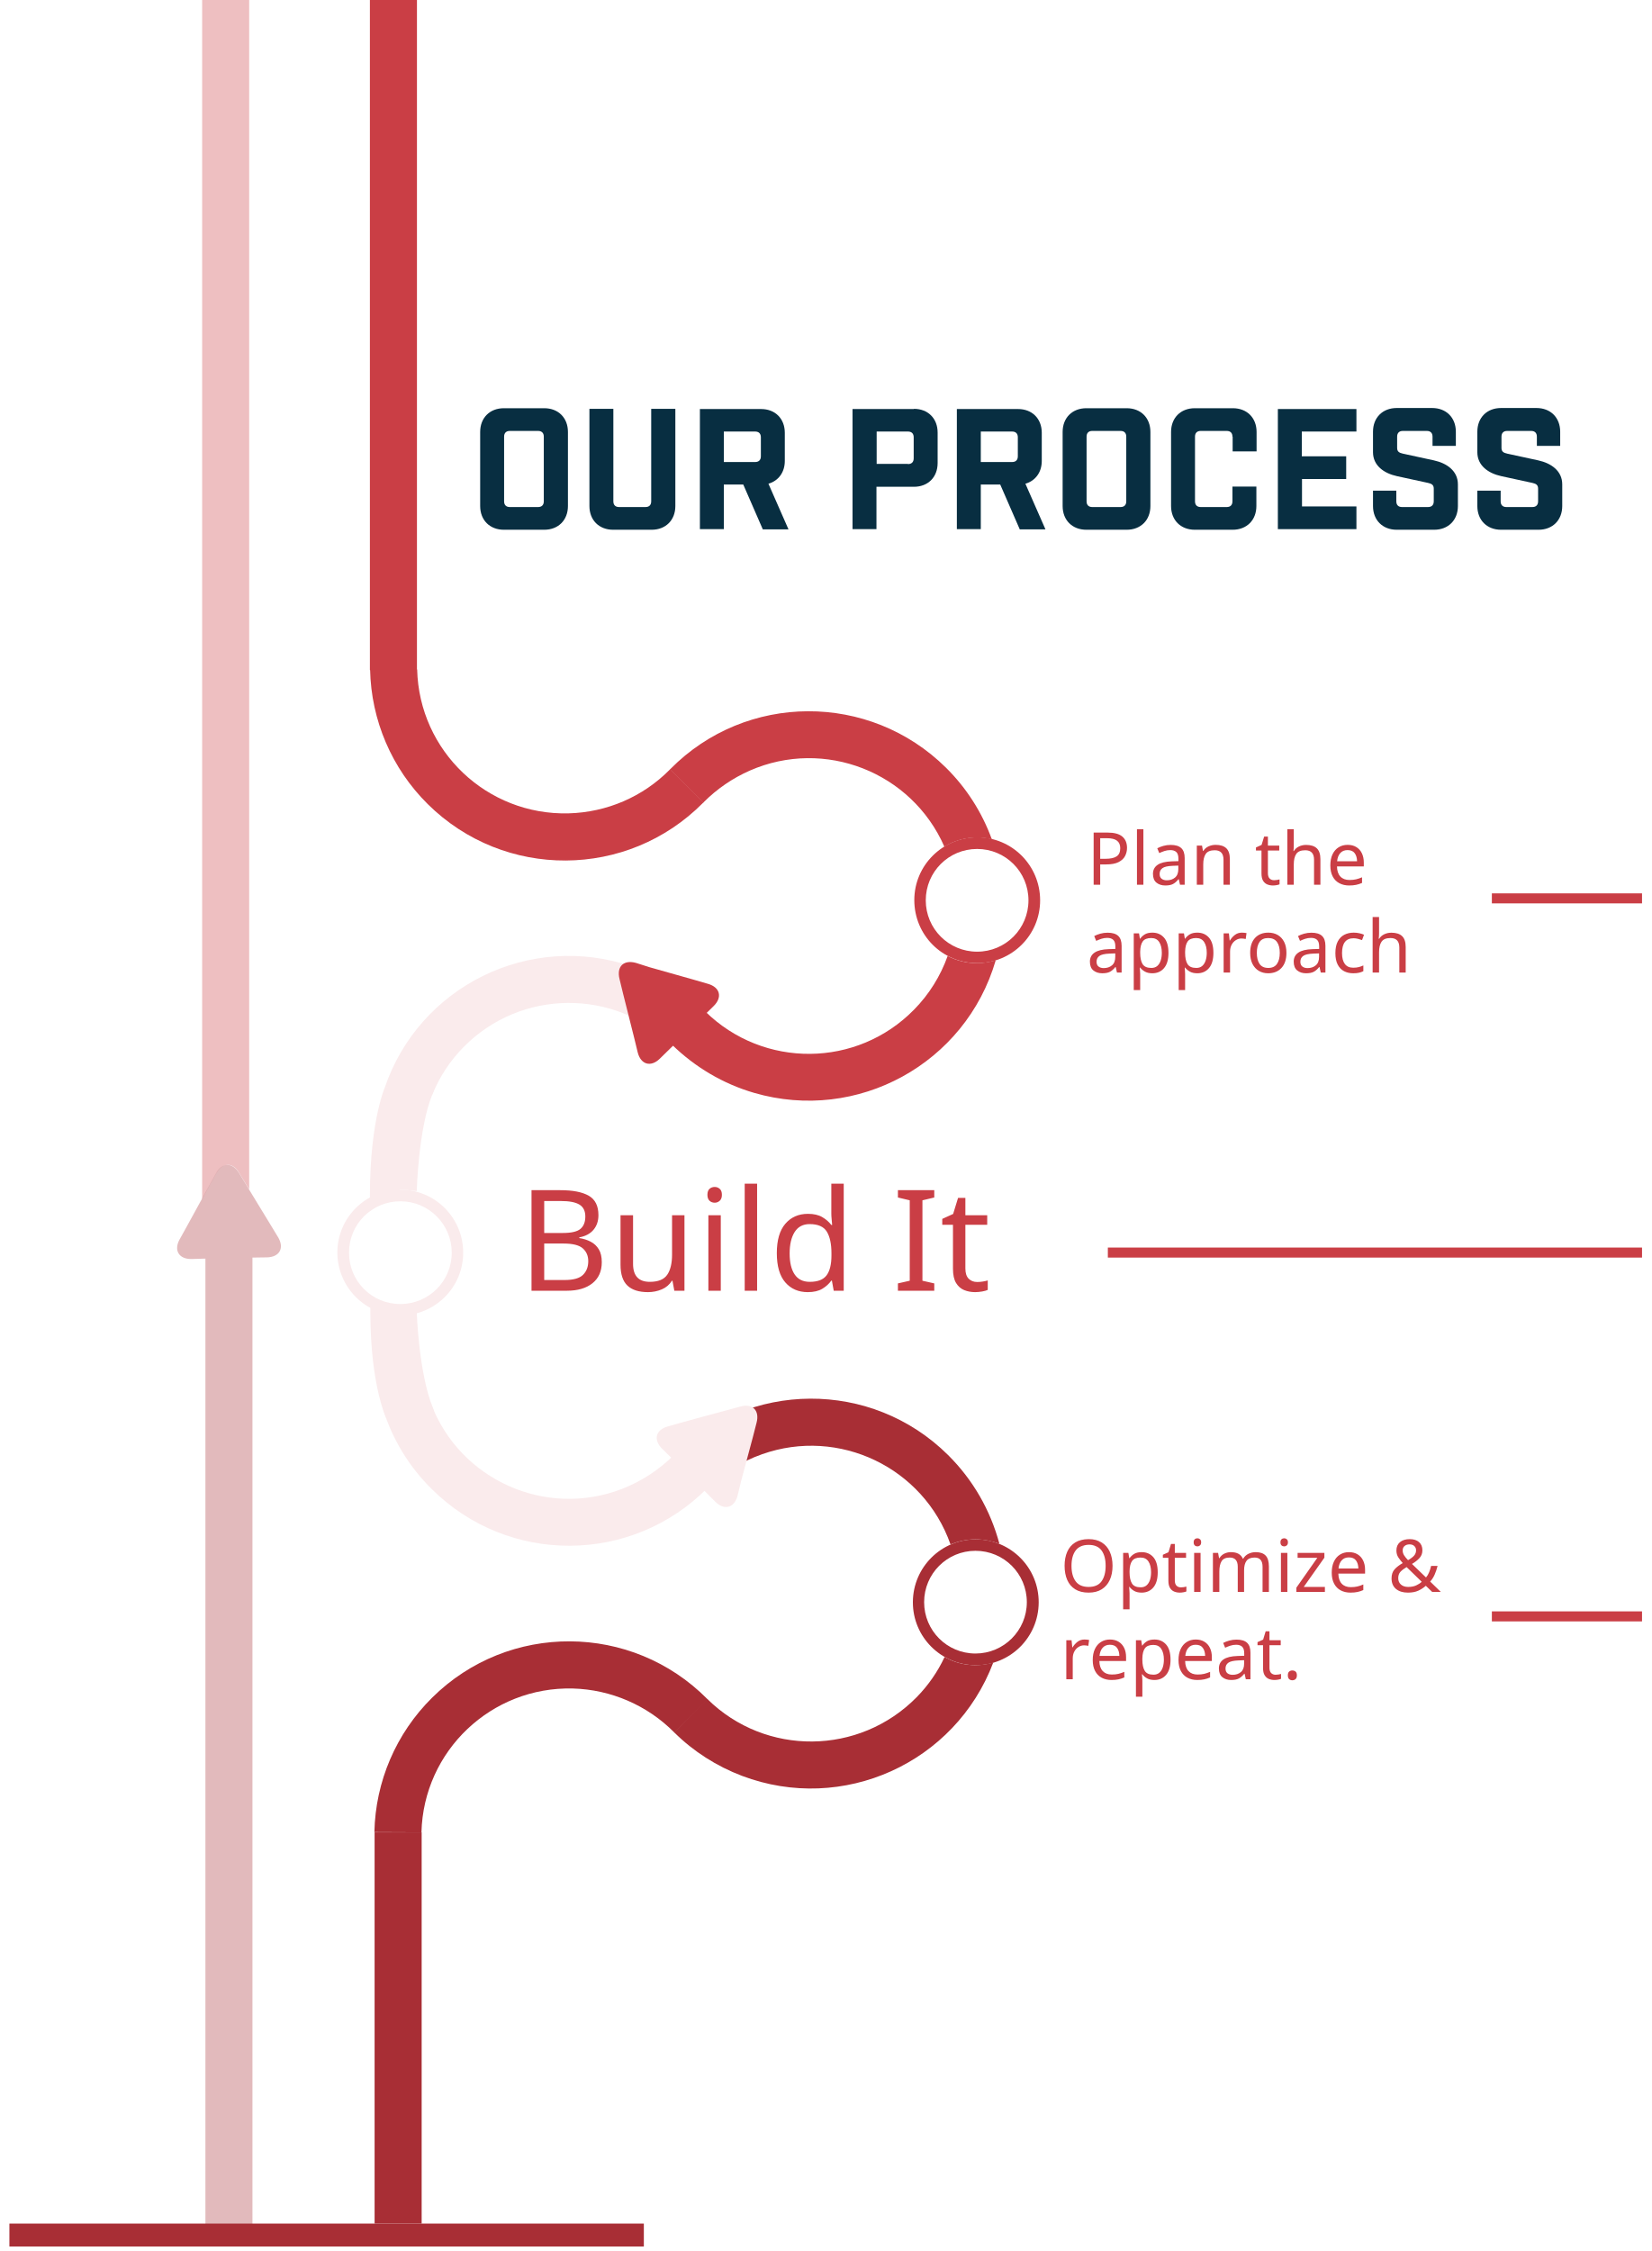
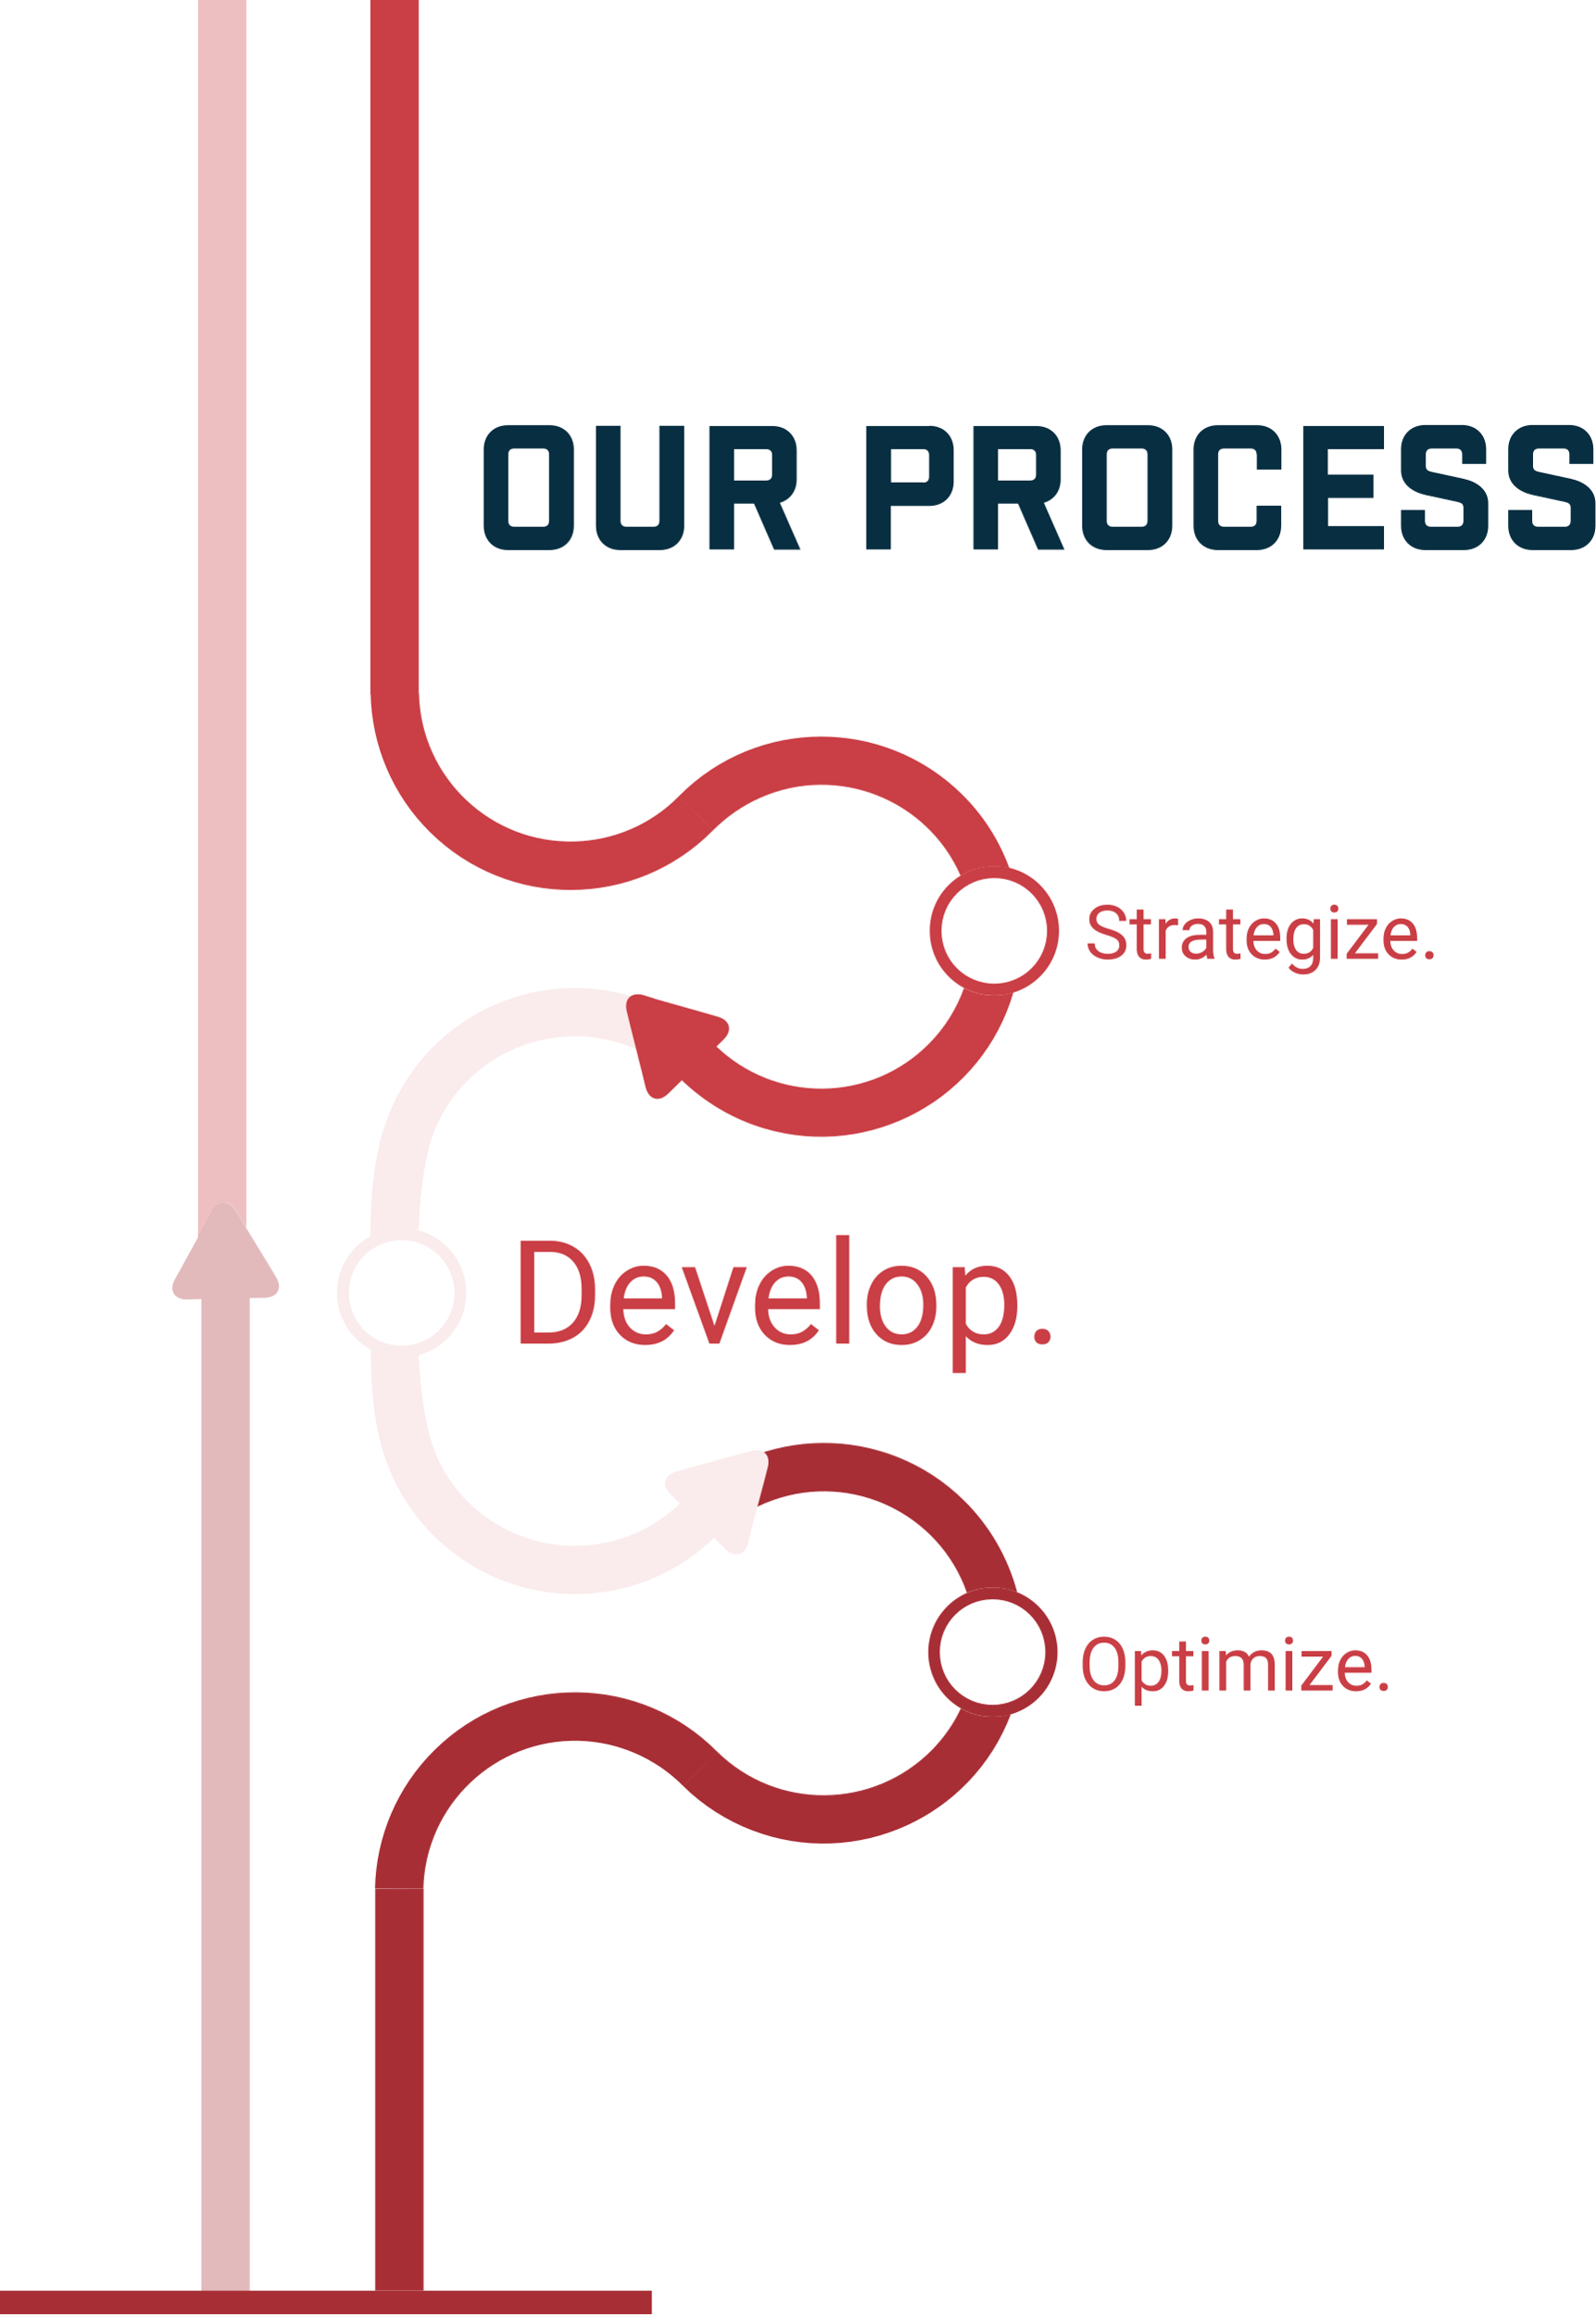
- <svg xmlns="http://www.w3.org/2000/svg" version="1.1" id="Layer_1" x="0px" y="0px" viewBox="0 0 807.2 1100.1" style="enable-background:new 0 0 807.2 1100.1;" xml:space="preserve">
-   <style type="text/css">
- 	.st0{fill:#A82E35;}
- 	.st1{fill:#CA3E45;}
- 	.st2{fill:#FAEBEC;}
- 	.st3{opacity:0.33;fill:#CA3C44;enable-background:new    ;}
- 	.st4{opacity:0.33;fill:#A82E35;enable-background:new    ;}
- 	.st5{fill:#082E41;}
- 	.st6{font-family:'IndustryInc-Base';}
- 	.st7{font-size:35.718px;}
- 	.st8{font-size:68.827px;}
- 	.st9{font-size:35.561px;}
- </style>
-   <g id="Layer_2_1_">
-     <g id="Layer_1-2">
-       <g id="Layer_1-2-2">
-         <path class="st0" d="M206,895.5c1-39.9,34.2-71.3,74-70.3c18.6,0.5,36.4,8.2,49.5,21.4l0.2,0.2l16.3-16.2l-0.2-0.2     c-37-37.4-97.3-37.7-134.6-0.7c-17.6,17.4-27.7,41-28.2,65.7L206,895.5z" />
-         <path class="st1" d="M203.9,327.2c1,39.9,34.1,71.3,74,70.3c18.7-0.5,36.4-8.1,49.5-21.4l0.2-0.2l16.3,16.2l-0.2,0.2     c-37,37.4-97.2,37.7-134.6,0.7c-17.6-17.4-27.7-41-28.2-65.8H203.9z" />
-         <rect x="183.1" y="895.5" class="st0" width="23" height="191.2" />
-         <rect x="180.8" y="-2.7" class="st1" width="23" height="330.2" />
-         <path class="st1" d="M477.6,470.7c17,0,30.8-13.7,30.8-30.7c0-17-13.7-30.8-30.7-30.8c-17,0-30.8,13.7-30.8,30.7l0,0l0,0     C446.9,457,460.6,470.7,477.6,470.7z M477.6,465.1c-13.9,0-25.1-11.2-25.1-25.1s11.2-25.1,25.1-25.1c13.9,0,25.1,11.2,25.1,25.1     C502.7,453.9,491.5,465.1,477.6,465.1L477.6,465.1z" />
-         <path class="st2" d="M195.6,642.9c17,0,30.8-13.7,30.8-30.7c0-17-13.7-30.8-30.7-30.8c-17,0-30.8,13.7-30.8,30.7c0,0,0,0,0,0     C164.9,629.1,178.7,642.9,195.6,642.9C195.7,642.9,195.7,642.9,195.6,642.9L195.6,642.9z M195.6,637.3c-13.9,0-25.1-11.3-25-25.2     c0-13.9,11.3-25.1,25.2-25c13.8,0,25,11.3,25,25.1c0,13.9-11.2,25.1-25.1,25.1C195.7,637.3,195.7,637.3,195.6,637.3L195.6,637.3z     " />
-         <path class="st0" d="M476.8,813.8c17,0.1,30.8-13.6,30.9-30.6c0.1-17-13.6-30.8-30.6-30.9c-17-0.1-30.8,13.6-30.9,30.6     c0,0,0,0,0,0.1v0.1C446.2,799.9,459.8,813.7,476.8,813.8z M476.8,808.1c-13.9,0-25.1-11.2-25.1-25.1s11.2-25.1,25.1-25.1     c13.9,0,25.1,11.2,25.1,25.1C501.9,796.9,490.6,808.1,476.8,808.1L476.8,808.1z" />
-         <path class="st0" d="M329.6,846.7l16.2-16.3c28.5,28,74.2,27.5,102.2-0.9c5.6-5.7,10.3-12.4,13.7-19.7c7.2,4.1,15.8,5.1,23.8,2.7     c-18.6,49.2-73.6,74-122.8,55.4C350.3,863.2,339,856,329.6,846.7z" />
-         <path class="st0" d="M476.8,752.3c-4.2,0-8.4,0.9-12.2,2.5c-13.2-37.6-54.5-57.4-92.1-44.1c-10.3,3.6-19.7,9.6-27.4,17.3     l-0.2,0.2l-16.3-16.2l0.2-0.2c37-37.4,97.3-37.7,134.6-0.7c12.1,12,20.7,26.9,25.1,43.4C484.8,753.1,480.8,752.3,476.8,752.3z" />
-         <path class="st2" d="M211.3,535c-7-4.2-15.4-5.3-23.3-3.3c16.9-49.8,71-76.4,120.8-59.4c13.5,4.6,25.9,12.2,36.1,22.3l-16.2,16.3     c-28.4-28-74.1-27.6-102.1,0.8C220,518.4,214.8,526.3,211.3,535L211.3,535z" />
-         <path class="st2" d="M211.1,727.8c-11-10.8-19.2-24.2-23.8-38.9c7.9,2.2,16.2,1.2,23.4-2.8c14.2,37.2,56,55.9,93.2,41.6     c9.6-3.7,18.3-9.4,25.6-16.7l0.2-0.2L346,727l-0.2,0.2C308.8,764.6,248.5,764.9,211.1,727.8C211.2,727.9,211.2,727.9,211.1,727.8     L211.1,727.8z" />
-         <path class="st1" d="M477.6,409.3c-5.7,0-11.2,1.5-16,4.5c-16-36.5-58.6-53.2-95.1-37.2c-8.4,3.7-16,8.9-22.5,15.4l-0.2,0.2     L327.5,376l0.2-0.2c37-37.4,97.3-37.6,134.7-0.6c10,9.9,17.6,21.8,22.4,35C482.5,409.6,480,409.3,477.6,409.3z" />
-         <path class="st1" d="M328.5,510.6l16.2-16.3c28.5,28,74.2,27.6,102.1-0.9c7.3-7.4,12.9-16.4,16.4-26.2c4.4,2.3,9.3,3.5,14.2,3.5     c3.1,0,6.3-0.5,9.3-1.4c-14.7,50.5-67.6,79.5-118.1,64.8C353.5,529.7,339.8,521.6,328.5,510.6L328.5,510.6z" />
-         <path class="st1" d="M310.9,470.6c-6-1.7-9.6,1.7-8.1,7.8l1.7,7l5.5,21.9l1.7,7c1.5,6,6.4,7.4,10.8,3.1l5.1-5l16.1-15.7l5.1-5     c4.4-4.3,3.2-9.2-2.8-10.9l-6.9-2l-21.6-6.1L310.9,470.6z" />
-         <path class="st2" d="M326.5,697.1c-6,1.6-7.3,6.5-2.9,10.9l5.1,5l15.9,15.9l5,5c4.4,4.4,9.3,3.1,10.9-2.9l1.7-7     c1.6-6,4.2-15.7,5.8-21.7l1.8-7c1.6-6-2-9.6-7.9-7.9l-7,1.9c-6,1.6-15.7,4.2-21.7,5.9L326.5,697.1z" />
-         <path class="st2" d="M188,531.7c0,0-8.2,18.8-7.1,60.1l14.8-10.5l8,0.8c0,0,0.8-30.5,7.6-47.2C217.9,518.9,188,531.7,188,531.7z" />
-         <path class="st2" d="M188.7,692.8c0,0-8.7-17.9-7.6-59.2l14.6,8.6l8-0.8c0,0,1,29.7,7.8,46.4C218,703.9,188.7,692.8,188.7,692.8z     " />
-         <path class="st3" d="M102.2,579.7l3.5-6.3c3-5.4,8.1-5.6,11.2-0.2l3.7,6.1l1.2,1.9V-2.7h-23V586L102.2,579.7z" />
-         <path class="st4" d="M135.9,604.6l-3.7-6.1l-11.7-19.2l-3.7-6.1c-3.2-5.3-8.3-5.2-11.2,0.2l-3.5,6.3l-10.8,19.7l-3.5,6.3     c-3,5.4-0.3,9.7,5.8,9.6l6.8-0.2v473.4h23V614.6l7-0.1C136.7,614.4,139.1,609.9,135.9,604.6z" />
-       </g>
-       <rect x="4.6" y="1086.7" class="st0" width="310.1" height="11.2" />
-     </g>
-   </g>
-   <g>
-     <path class="st5" d="M266,199.5c6.9,0,11.6,4.7,11.6,11.6v36.2c0,6.9-4.7,11.6-11.6,11.6h-19.7c-6.9,0-11.6-4.7-11.6-11.6v-36.2   c0-6.9,4.7-11.6,11.6-11.6H266z M265.8,213.4c0-1.8-1-2.8-2.8-2.8h-13.8c-1.8,0-2.8,1-2.8,2.8V245c0,1.8,1,2.8,2.8,2.8H263   c1.8,0,2.8-1,2.8-2.8V213.4z" />
-     <path class="st5" d="M330.1,247.3c0,6.9-4.7,11.6-11.6,11.6h-18.8c-6.9,0-11.6-4.7-11.6-11.6v-47.5h11.7V245c0,1.8,1,2.8,2.8,2.8   h12.9c1.8,0,2.8-1,2.8-2.8v-45.2h11.8V247.3z" />
-     <path class="st5" d="M372.8,258.6l-9.5-21.8h-9.5v21.8h-11.7v-58.7H372c6.9,0,11.6,4.7,11.6,11.6v13.8c0,5.5-3.1,9.7-8,11.1   l9.8,22.3H372.8z M371.9,213.7c0-1.8-1-2.8-2.8-2.8h-15.3v14.9h15.3c1.8,0,2.8-1,2.8-2.8V213.7z" />
-     <path class="st5" d="M446.7,199.8c6.9,0,11.6,4.7,11.6,11.6v14.9c0,6.9-4.7,11.6-11.6,11.6h-18.3v20.7h-11.7v-58.7H446.7z    M443.8,226.8c1.8,0,2.8-1,2.8-2.8v-10.3c0-1.8-1-2.8-2.8-2.8h-15.3v15.8H443.8z" />
-     <path class="st5" d="M498.4,258.6l-9.5-21.8h-9.5v21.8h-11.7v-58.7h29.9c6.9,0,11.6,4.7,11.6,11.6v13.8c0,5.5-3.1,9.7-8,11.1   l9.8,22.3H498.4z M497.5,213.7c0-1.8-1-2.8-2.8-2.8h-15.3v14.9h15.3c1.8,0,2.8-1,2.8-2.8V213.7z" />
-     <path class="st5" d="M550.7,199.5c6.9,0,11.6,4.7,11.6,11.6v36.2c0,6.9-4.7,11.6-11.6,11.6H531c-6.9,0-11.6-4.7-11.6-11.6v-36.2   c0-6.9,4.7-11.6,11.6-11.6H550.7z M550.5,213.4c0-1.8-1-2.8-2.8-2.8h-13.8c-1.8,0-2.8,1-2.8,2.8V245c0,1.8,1,2.8,2.8,2.8h13.8   c1.8,0,2.8-1,2.8-2.8V213.4z" />
-     <path class="st5" d="M602.4,213.4c0-1.8-1-2.8-2.8-2.8h-12.7c-1.8,0-2.8,1-2.8,2.8V245c0,1.8,1,2.8,2.8,2.8h12.7   c1.8,0,2.8-1,2.8-2.8v-7.2h11.7v9.5c0,6.9-4.7,11.6-11.6,11.6H584c-6.9,0-11.6-4.7-11.6-11.6v-36.2c0-6.9,4.7-11.6,11.6-11.6h18.6   c6.9,0,11.6,4.7,11.6,11.6v9.5h-11.7V213.4z" />
-     <path class="st5" d="M663,199.8v11.1h-26.7V223H658v11.1h-21.6v13.4H663v11.1h-38.4v-58.7H663z" />
-     <path class="st5" d="M700.2,213.4c0-1.8-1-2.8-2.8-2.8h-11.7c-1.8,0-2.8,1-2.8,2.8v5.5c0,1.8,1,2.4,2.8,2.8l15.2,3.3   c6.4,1.4,11.7,5.2,11.7,11.7v10.6c0,6.9-4.7,11.6-11.6,11.6h-18.3c-6.9,0-11.6-4.7-11.6-11.6v-7.5h11.4v5.2c0,1.8,1,2.8,2.8,2.8   H698c1.8,0,2.8-1,2.8-2.8v-6.2c0-1.8-1-2.4-2.8-2.8l-15.2-3.3c-6.4-1.4-11.7-5.2-11.7-11.7v-10c0-6.9,4.7-11.6,11.6-11.6H700   c6.9,0,11.6,4.7,11.6,11.6v6.9h-11.4V213.4z" />
-     <path class="st5" d="M751.2,213.4c0-1.8-1-2.8-2.8-2.8h-11.7c-1.8,0-2.8,1-2.8,2.8v5.5c0,1.8,1,2.4,2.8,2.8l15.2,3.3   c6.4,1.4,11.7,5.2,11.7,11.7v10.6c0,6.9-4.7,11.6-11.6,11.6h-18.3c-6.9,0-11.6-4.7-11.6-11.6v-7.5h11.4v5.2c0,1.8,1,2.8,2.8,2.8   H749c1.8,0,2.8-1,2.8-2.8v-6.2c0-1.8-1-2.4-2.8-2.8l-15.2-3.3c-6.4-1.4-11.7-5.2-11.7-11.7v-10c0-6.9,4.7-11.6,11.6-11.6H751   c6.9,0,11.6,4.7,11.6,11.6v6.9h-11.4V213.4z" />
-   </g>
-   <text transform="matrix(1 0 0 1 531.0906 432.392)">
-     <tspan x="0" y="0" class="st1 st6 st7">Plan the </tspan>
-     <tspan x="0" y="42.9" class="st1 st6 st7">approach</tspan>
-   </text>
-   <text transform="matrix(1 0 0 1 253.1277 630.7992)" class="st1 st6 st8">Build It</text>
-   <text transform="matrix(1 0 0 1 518.1844 777.9799)">
-     <tspan x="0" y="0" class="st1 st6 st9">Optimize &amp; </tspan>
-     <tspan x="0" y="42.7" class="st1 st6 st9">repeat.</tspan>
-   </text>
-   <rect x="729.2" y="436.6" class="st1" width="73.4" height="4.9" />
-   <rect x="729.2" y="787.5" class="st1" width="73.4" height="4.9" />
-   <rect x="541.5" y="609.7" class="st1" width="261.1" height="4.9" />
+ <svg xmlns="http://www.w3.org/2000/svg" width="759" height="1101" viewBox="0 0 759 1101" fill="none">
+   <rect width="759" height="1100.6" fill="black" fill-opacity="0" />
+   <rect width="503.8" height="1100.6" fill="black" fill-opacity="0" />
+   <rect width="503.8" height="1100.6" fill="black" fill-opacity="0" />
+   <rect width="421.83" height="1091.2" fill="black" fill-opacity="0" transform="translate(81.9702)" />
+   <path d="M201.4 898.2C202.4 858.3 235.6 826.9 275.4 827.9C294 828.4 311.8 836.1 324.9 849.3L325.1 849.5L341.4 833.3L341.2 833.1C304.2 795.7 243.9 795.4 206.6 832.4C189 849.8 178.9 873.4 178.4 898.1L201.4 898.2Z" fill="#A82E35" />
+   <path d="M199.3 329.9C200.3 369.8 233.4 401.2 273.3 400.2C292 399.7 309.7 392.1 322.8 378.8L323 378.6L339.3 394.8L339.1 395C302.1 432.4 241.9 432.7 204.5 395.7C186.9 378.3 176.8 354.7 176.3 329.9H199.3Z" fill="#CA3E45" />
+   <path d="M201.5 898.2H178.5V1089.4H201.5V898.2Z" fill="#A82E35" />
+   <path d="M199.2 0H176.2V330.2H199.2V0Z" fill="#CA3E45" />
+   <path d="M473 473.4C490 473.4 503.8 459.7 503.8 442.7C503.8 425.7 490.1 411.9 473.1 411.9C456.1 411.9 442.3 425.6 442.3 442.6C442.3 459.7 456 473.4 473 473.4ZM473 467.8C459.1 467.8 447.9 456.6 447.9 442.7C447.9 428.8 459.1 417.6 473 417.6C486.9 417.6 498.1 428.8 498.1 442.7C498.1 456.6 486.9 467.8 473 467.8Z" fill="#CA3E45" />
+   <path d="M191 645.6C208 645.6 221.8 631.9 221.8 614.9C221.8 597.9 208.1 584.1 191.1 584.1C174.1 584.1 160.3 597.8 160.3 614.8C160.3 631.8 174.1 645.6 191 645.6C191.1 645.6 191.1 645.6 191 645.6ZM191 640C177.1 640 165.9 628.7 166 614.8C166 600.9 177.3 589.7 191.2 589.8C205 589.8 216.2 601.1 216.2 614.9C216.2 628.8 205 640 191.1 640C191.1 640 191.1 640 191 640Z" fill="#FAEBEC" />
+   <path d="M472.2 816.5C489.2 816.6 503 802.9 503.1 785.9C503.2 768.9 489.5 755.1 472.5 755C455.5 754.9 441.7 768.6 441.6 785.6C441.6 785.6 441.6 785.6 441.6 785.7V785.8C441.6 802.6 455.2 816.4 472.2 816.5ZM472.2 810.8C458.3 810.8 447.1 799.6 447.1 785.7C447.1 771.8 458.3 760.6 472.2 760.6C486.1 760.6 497.3 771.8 497.3 785.7C497.3 799.6 486 810.8 472.2 810.8Z" fill="#A82E35" />
+   <path d="M325 849.4L341.2 833.1C369.7 861.1 415.4 860.6 443.4 832.2C449 826.5 453.7 819.8 457.1 812.5C464.3 816.6 472.9 817.6 480.9 815.2C462.3 864.4 407.3 889.2 358.1 870.6C345.7 865.9 334.4 858.7 325 849.4Z" fill="#A82E35" />
+   <path d="M472.2 755C468 755 463.8 755.9 460 757.5C446.8 719.9 405.5 700.1 367.9 713.4C357.6 717 348.2 723 340.5 730.7L340.3 730.9L324 714.7L324.2 714.5C361.2 677.1 421.5 676.8 458.8 713.8C470.9 725.8 479.5 740.7 483.9 757.2C480.2 755.8 476.2 755 472.2 755Z" fill="#A82E35" />
+   <path d="M206.7 537.7C199.7 533.5 191.3 532.4 183.4 534.4C200.3 484.6 254.4 458 304.2 475C317.7 479.6 330.1 487.2 340.3 497.3L324.1 513.6C295.7 485.6 250 486 222 514.4C215.4 521.1 210.2 529 206.7 537.7Z" fill="#FAEBEC" />
+   <path d="M206.5 730.5C195.5 719.7 187.3 706.3 182.7 691.6C190.6 693.8 198.9 692.8 206.1 688.8C220.3 726 262.1 744.7 299.3 730.4C308.9 726.7 317.6 721 324.9 713.7L325.1 713.5L341.4 729.7L341.2 729.9C304.2 767.3 243.9 767.6 206.5 730.5C206.6 730.6 206.6 730.6 206.5 730.5Z" fill="#FAEBEC" />
+   <path d="M473 412C467.3 412 461.8 413.5 457 416.5C441 380 398.4 363.3 361.9 379.3C353.5 383 345.9 388.2 339.4 394.7L339.2 394.9L322.9 378.7L323.1 378.5C360.1 341.1 420.4 340.9 457.8 377.9C467.8 387.8 475.4 399.7 480.2 412.9C477.9 412.3 475.4 412 473 412Z" fill="#CA3E45" />
+   <path d="M323.9 513.3L340.1 497C368.6 525 414.3 524.6 442.2 496.1C449.5 488.7 455.1 479.7 458.6 469.9C463 472.2 467.9 473.4 472.8 473.4C475.9 473.4 479.1 472.9 482.1 472C467.4 522.5 414.5 551.5 364 536.8C348.9 532.4 335.2 524.3 323.9 513.3Z" fill="#CA3E45" />
+   <path d="M306.3 473.3C300.3 471.6 296.7 475 298.2 481.1L299.9 488.1L305.4 510L307.1 517C308.6 523 313.5 524.4 317.9 520.1L323 515.1L339.1 499.4L344.2 494.4C348.6 490.1 347.4 485.2 341.4 483.5L334.5 481.5L312.9 475.4L306.3 473.3Z" fill="#CA3E45" />
+   <path d="M321.9 699.8C315.9 701.4 314.6 706.3 319 710.7L324.1 715.7L340 731.6L345 736.6C349.4 741 354.3 739.7 355.9 733.7L357.6 726.7C359.2 720.7 361.8 711 363.4 705L365.2 698C366.8 692 363.2 688.4 357.3 690.1L350.3 692C344.3 693.6 334.6 696.2 328.6 697.9L321.9 699.8Z" fill="#FAEBEC" />
+   <path d="M183.4 534.4C183.4 534.4 175.2 553.2 176.3 594.5L191.1 584L199.1 584.8C199.1 584.8 199.9 554.3 206.7 537.6C213.3 521.6 183.4 534.4 183.4 534.4Z" fill="#FAEBEC" />
+   <path d="M184.1 695.5C184.1 695.5 175.4 677.6 176.5 636.3L191.1 644.9L199.1 644.1C199.1 644.1 200.1 673.8 206.9 690.5C213.4 706.6 184.1 695.5 184.1 695.5Z" fill="#FAEBEC" />
+   <path opacity="0.33" d="M97.6 582.4L101.1 576.1C104.1 570.7 109.2 570.5 112.3 575.9L116 582L117.2 583.9V0H94.2V588.7L97.6 582.4Z" fill="#CA3C44" />
+   <path opacity="0.33" d="M131.3 607.3L127.6 601.2L115.9 582L112.2 575.9C109 570.6 103.9 570.7 101 576.1L97.5 582.4L86.7 602.1L83.2 608.4C80.2 613.8 82.9 618.1 89 618L95.8 617.8V1091.2H118.8V617.3L125.8 617.2C132.1 617.1 134.5 612.6 131.3 607.3Z" fill="#A82E35" />
+   <path d="M310.1 1089.4H0V1100.6H310.1V1089.4Z" fill="#A82E35" />
+   <rect width="528.9" height="59.5" fill="black" fill-opacity="0" transform="translate(230.1 202.1)" />
+   <path d="M261.4 202.2C268.3 202.2 273 206.9 273 213.8V250C273 256.9 268.3 261.6 261.4 261.6H241.7C234.8 261.6 230.1 256.9 230.1 250V213.8C230.1 206.9 234.8 202.2 241.7 202.2H261.4V202.2ZM261.2 216.1C261.2 214.3 260.2 213.3 258.4 213.3H244.6C242.8 213.3 241.8 214.3 241.8 216.1V247.7C241.8 249.5 242.8 250.5 244.6 250.5H258.4C260.2 250.5 261.2 249.5 261.2 247.7V216.1Z" fill="#082E41" />
+   <path d="M325.5 250C325.5 256.9 320.8 261.6 313.9 261.6H295.1C288.2 261.6 283.5 256.9 283.5 250V202.5H295.2V247.7C295.2 249.5 296.2 250.5 298 250.5H310.9C312.7 250.5 313.7 249.5 313.7 247.7V202.5H325.5V250V250Z" fill="#082E41" />
+   <path d="M368.2 261.3L358.7 239.5H349.2V261.3H337.5V202.6H367.4C374.3 202.6 379 207.3 379 214.2V228C379 233.5 375.9 237.7 371 239.1L380.8 261.4H368.2V261.3ZM367.3 216.4C367.3 214.6 366.3 213.6 364.5 213.6H349.2V228.5H364.5C366.3 228.5 367.3 227.5 367.3 225.7V216.4Z" fill="#082E41" />
+   <path d="M442.1 202.5C449 202.5 453.7 207.2 453.7 214.1V229C453.7 235.9 449 240.6 442.1 240.6H423.8V261.3H412.1V202.6H442.1V202.5ZM439.2 229.5C441 229.5 442 228.5 442 226.7V216.4C442 214.6 441 213.6 439.2 213.6H423.9V229.4H439.2V229.5Z" fill="#082E41" />
+   <path d="M493.8 261.3L484.3 239.5H474.8V261.3H463.1V202.6H493C499.9 202.6 504.6 207.3 504.6 214.2V228C504.6 233.5 501.5 237.7 496.6 239.1L506.4 261.4H493.8V261.3ZM492.9 216.4C492.9 214.6 491.9 213.6 490.1 213.6H474.8V228.5H490.1C491.9 228.5 492.9 227.5 492.9 225.7V216.4Z" fill="#082E41" />
+   <path d="M546.1 202.2C553 202.2 557.7 206.9 557.7 213.8V250C557.7 256.9 553 261.6 546.1 261.6H526.4C519.5 261.6 514.8 256.9 514.8 250V213.8C514.8 206.9 519.5 202.2 526.4 202.2H546.1V202.2ZM545.9 216.1C545.9 214.3 544.9 213.3 543.1 213.3H529.3C527.5 213.3 526.5 214.3 526.5 216.1V247.7C526.5 249.5 527.5 250.5 529.3 250.5H543.1C544.9 250.5 545.9 249.5 545.9 247.7V216.1Z" fill="#082E41" />
+   <path d="M597.8 216.1C597.8 214.3 596.8 213.3 595 213.3H582.3C580.5 213.3 579.5 214.3 579.5 216.1V247.7C579.5 249.5 580.5 250.5 582.3 250.5H595C596.8 250.5 597.8 249.5 597.8 247.7V240.5H609.5V250C609.5 256.9 604.8 261.6 597.9 261.6H579.4C572.5 261.6 567.8 256.9 567.8 250V213.8C567.8 206.9 572.5 202.2 579.4 202.2H598C604.9 202.2 609.6 206.9 609.6 213.8V223.3H597.9V216.1H597.8Z" fill="#082E41" />
+   <path d="M658.4 202.5V213.6H631.7V225.7H653.4V236.8H631.8V250.2H658.4V261.3H620V202.6H658.4V202.5Z" fill="#082E41" />
+   <path d="M695.6 216.1C695.6 214.3 694.6 213.3 692.8 213.3H681.1C679.3 213.3 678.3 214.3 678.3 216.1V221.6C678.3 223.4 679.3 224 681.1 224.4L696.3 227.7C702.7 229.1 708 232.9 708 239.4V250C708 256.9 703.3 261.6 696.4 261.6H678.1C671.2 261.6 666.5 256.9 666.5 250V242.5H677.9V247.7C677.9 249.5 678.9 250.5 680.7 250.5H693.4C695.2 250.5 696.2 249.5 696.2 247.7V241.5C696.2 239.7 695.2 239.1 693.4 238.7L678.2 235.4C671.8 234 666.5 230.2 666.5 223.7V213.7C666.5 206.8 671.2 202.1 678.1 202.1H695.4C702.3 202.1 707 206.8 707 213.7V220.6H695.6V216.1Z" fill="#082E41" />
+   <path d="M746.6 216.1C746.6 214.3 745.6 213.3 743.8 213.3H732.1C730.3 213.3 729.3 214.3 729.3 216.1V221.6C729.3 223.4 730.3 224 732.1 224.4L747.3 227.7C753.7 229.1 759 232.9 759 239.4V250C759 256.9 754.3 261.6 747.4 261.6H729.1C722.2 261.6 717.5 256.9 717.5 250V242.5H728.9V247.7C728.9 249.5 729.9 250.5 731.7 250.5H744.4C746.2 250.5 747.2 249.5 747.2 247.7V241.5C747.2 239.7 746.2 239.1 744.4 238.7L729.2 235.4C722.8 234 717.5 230.2 717.5 223.7V213.7C717.5 206.8 722.2 202.1 729.1 202.1H746.4C753.3 202.1 758 206.8 758 213.7V220.6H746.6V216.1Z" fill="#082E41" />
+   <path d="M526.429 444.681C523.558 443.856 521.465 442.844 520.151 441.646C518.849 440.437 518.198 438.949 518.198 437.182C518.198 435.182 518.994 433.531 520.587 432.228C522.191 430.915 524.273 430.258 526.831 430.258C528.575 430.258 530.127 430.595 531.487 431.269C532.859 431.944 533.917 432.874 534.661 434.06C535.417 435.246 535.795 436.542 535.795 437.949H532.429C532.429 436.414 531.941 435.211 530.964 434.339C529.987 433.455 528.61 433.013 526.831 433.013C525.18 433.013 523.889 433.38 522.959 434.112C522.04 434.833 521.581 435.839 521.581 437.129C521.581 438.164 522.017 439.042 522.889 439.763C523.773 440.472 525.267 441.123 527.371 441.716C529.487 442.309 531.138 442.966 532.324 443.687C533.522 444.396 534.406 445.228 534.975 446.181C535.557 447.134 535.847 448.256 535.847 449.547C535.847 451.605 535.045 453.256 533.441 454.5C531.836 455.733 529.691 456.349 527.005 456.349C525.261 456.349 523.633 456.017 522.122 455.355C520.61 454.68 519.442 453.762 518.616 452.599C517.802 451.436 517.395 450.117 517.395 448.64H520.761C520.761 450.175 521.325 451.39 522.453 452.285C523.592 453.169 525.11 453.611 527.005 453.611C528.772 453.611 530.127 453.25 531.069 452.529C532.01 451.808 532.481 450.826 532.481 449.582C532.481 448.338 532.045 447.379 531.173 446.704C530.301 446.018 528.72 445.344 526.429 444.681ZM544.027 432.56V437.129H547.55V439.623H544.027V451.326C544.027 452.082 544.184 452.651 544.498 453.035C544.812 453.407 545.347 453.593 546.103 453.593C546.475 453.593 546.986 453.523 547.637 453.384V456C546.789 456.233 545.963 456.349 545.161 456.349C543.719 456.349 542.632 455.913 541.899 455.041C541.167 454.169 540.801 452.93 540.801 451.326V439.623H537.365V437.129H540.801V432.56H544.027ZM560.456 440.024C559.968 439.943 559.439 439.902 558.869 439.902C556.753 439.902 555.317 440.803 554.561 442.606V456H551.335V437.129H554.474L554.526 439.309C555.584 437.623 557.084 436.78 559.026 436.78C559.654 436.78 560.131 436.862 560.456 437.025V440.024ZM574.391 456C574.205 455.628 574.054 454.965 573.938 454.012C572.438 455.57 570.647 456.349 568.566 456.349C566.706 456.349 565.177 455.826 563.979 454.779C562.793 453.721 562.2 452.384 562.2 450.768C562.2 448.803 562.944 447.28 564.433 446.198C565.933 445.105 568.037 444.559 570.746 444.559H573.885V443.076C573.885 441.949 573.548 441.053 572.874 440.391C572.2 439.716 571.205 439.379 569.892 439.379C568.74 439.379 567.775 439.67 566.996 440.251C566.217 440.832 565.828 441.536 565.828 442.361H562.584C562.584 441.42 562.915 440.513 563.578 439.641C564.252 438.757 565.159 438.059 566.299 437.548C567.45 437.036 568.711 436.78 570.083 436.78C572.258 436.78 573.961 437.327 575.193 438.42C576.426 439.501 577.065 440.995 577.112 442.902V451.588C577.112 453.32 577.333 454.698 577.775 455.721V456H574.391ZM569.037 453.541C570.048 453.541 571.008 453.279 571.915 452.756C572.822 452.233 573.478 451.553 573.885 450.715V446.844H571.357C567.403 446.844 565.427 448.001 565.427 450.314C565.427 451.326 565.764 452.117 566.438 452.686C567.113 453.256 567.979 453.541 569.037 453.541ZM586.547 432.56V437.129H590.07V439.623H586.547V451.326C586.547 452.082 586.704 452.651 587.018 453.035C587.332 453.407 587.867 453.593 588.623 453.593C588.995 453.593 589.506 453.523 590.158 453.384V456C589.309 456.233 588.483 456.349 587.681 456.349C586.239 456.349 585.152 455.913 584.42 455.041C583.687 454.169 583.321 452.93 583.321 451.326V439.623H579.885V437.129H583.321V432.56H586.547ZM601.686 456.349C599.128 456.349 597.047 455.512 595.442 453.837C593.838 452.151 593.035 449.902 593.035 447.088V446.495C593.035 444.623 593.39 442.954 594.099 441.489C594.82 440.013 595.82 438.862 597.099 438.036C598.39 437.199 599.785 436.78 601.285 436.78C603.738 436.78 605.645 437.589 607.005 439.205C608.366 440.821 609.046 443.135 609.046 446.146V447.489H596.262C596.308 449.349 596.849 450.855 597.884 452.006C598.93 453.146 600.256 453.715 601.86 453.715C603 453.715 603.965 453.483 604.755 453.018C605.546 452.553 606.238 451.936 606.831 451.169L608.802 452.704C607.22 455.134 604.848 456.349 601.686 456.349ZM601.285 439.431C599.982 439.431 598.889 439.908 598.006 440.862C597.122 441.803 596.576 443.129 596.366 444.838H605.819V444.594C605.726 442.954 605.284 441.687 604.494 440.792C603.703 439.885 602.633 439.431 601.285 439.431ZM612.028 446.408C612.028 443.466 612.708 441.129 614.069 439.397C615.429 437.652 617.231 436.78 619.475 436.78C621.777 436.78 623.574 437.594 624.864 439.222L625.021 437.129H627.969V455.547C627.969 457.988 627.242 459.913 625.789 461.319C624.347 462.726 622.405 463.43 619.964 463.43C618.603 463.43 617.272 463.139 615.97 462.558C614.667 461.976 613.673 461.18 612.987 460.168L614.662 458.232C616.045 459.942 617.737 460.796 619.737 460.796C621.306 460.796 622.527 460.354 623.399 459.471C624.283 458.587 624.725 457.343 624.725 455.738V454.116C623.434 455.605 621.673 456.349 619.44 456.349C617.231 456.349 615.441 455.459 614.069 453.68C612.708 451.901 612.028 449.477 612.028 446.408ZM615.272 446.774C615.272 448.902 615.708 450.576 616.58 451.797C617.452 453.006 618.673 453.611 620.243 453.611C622.277 453.611 623.771 452.686 624.725 450.838V442.222C623.737 440.42 622.254 439.519 620.277 439.519C618.708 439.519 617.481 440.129 616.598 441.35C615.714 442.571 615.272 444.379 615.272 446.774ZM636.358 456H633.131V437.129H636.358V456ZM632.87 432.124C632.87 431.601 633.027 431.159 633.341 430.798C633.666 430.438 634.143 430.258 634.771 430.258C635.399 430.258 635.875 430.438 636.201 430.798C636.526 431.159 636.689 431.601 636.689 432.124C636.689 432.647 636.526 433.083 636.201 433.432C635.875 433.781 635.399 433.955 634.771 433.955C634.143 433.955 633.666 433.781 633.341 433.432C633.027 433.083 632.87 432.647 632.87 432.124ZM644.572 453.366H655.612V456H640.631V453.628L651.043 439.798H640.788V437.129H655.089V439.414L644.572 453.366ZM666.809 456.349C664.251 456.349 662.17 455.512 660.565 453.837C658.961 452.151 658.159 449.902 658.159 447.088V446.495C658.159 444.623 658.513 442.954 659.222 441.489C659.943 440.013 660.943 438.862 662.222 438.036C663.513 437.199 664.908 436.78 666.408 436.78C668.861 436.78 670.768 437.589 672.128 439.205C673.489 440.821 674.169 443.135 674.169 446.146V447.489H661.385C661.432 449.349 661.972 450.855 663.007 452.006C664.053 453.146 665.379 453.715 666.983 453.715C668.123 453.715 669.088 453.483 669.879 453.018C670.669 452.553 671.361 451.936 671.954 451.169L673.925 452.704C672.344 455.134 669.972 456.349 666.809 456.349ZM666.408 439.431C665.106 439.431 664.013 439.908 663.129 440.862C662.245 441.803 661.699 443.129 661.49 444.838H670.943V444.594C670.849 442.954 670.408 441.687 669.617 440.792C668.826 439.885 667.757 439.431 666.408 439.431ZM677.989 454.308C677.989 453.75 678.151 453.285 678.477 452.913C678.814 452.541 679.314 452.355 679.977 452.355C680.639 452.355 681.139 452.541 681.477 452.913C681.825 453.285 682 453.75 682 454.308C682 454.843 681.825 455.291 681.477 455.651C681.139 456.012 680.639 456.192 679.977 456.192C679.314 456.192 678.814 456.012 678.477 455.651C678.151 455.291 677.989 454.843 677.989 454.308Z" fill="#CA3E45" />
+   <path d="M247.68 639V590.068H261.492C265.749 590.068 269.513 591.009 272.784 592.891C276.055 594.773 278.576 597.45 280.346 600.923C282.138 604.396 283.045 608.384 283.068 612.887V616.013C283.068 620.628 282.172 624.672 280.379 628.145C278.609 631.618 276.066 634.284 272.75 636.143C269.457 638.003 265.615 638.955 261.223 639H247.68ZM254.132 595.378V633.724H260.921C265.895 633.724 269.759 632.178 272.515 629.086C275.293 625.994 276.683 621.592 276.683 615.878V613.022C276.683 607.465 275.372 603.152 272.75 600.083C270.152 596.991 266.455 595.423 261.66 595.378H254.132ZM306.962 639.672C302.033 639.672 298.023 638.059 294.931 634.833C291.839 631.584 290.293 627.249 290.293 621.827V620.684C290.293 617.077 290.977 613.862 292.343 611.039C293.732 608.194 295.659 605.975 298.124 604.385C300.611 602.772 303.299 601.965 306.19 601.965C310.917 601.965 314.591 603.522 317.213 606.636C319.834 609.751 321.145 614.209 321.145 620.012V622.6H296.511C296.6 626.184 297.642 629.086 299.636 631.304C301.653 633.5 304.207 634.597 307.299 634.597C309.494 634.597 311.354 634.149 312.877 633.253C314.401 632.357 315.734 631.17 316.877 629.691L320.674 632.648C317.627 637.331 313.057 639.672 306.962 639.672ZM306.19 607.073C303.68 607.073 301.574 607.992 299.871 609.829C298.169 611.644 297.116 614.198 296.712 617.491H314.927V617.021C314.748 613.862 313.897 611.42 312.373 609.695C310.85 607.947 308.788 607.073 306.19 607.073ZM339.897 630.565L348.904 602.637H355.256L342.216 639H337.478L324.304 602.637H330.655L339.897 630.565ZM375.857 639.672C370.928 639.672 366.918 638.059 363.826 634.833C360.734 631.584 359.188 627.249 359.188 621.827V620.684C359.188 617.077 359.871 613.862 361.238 611.039C362.627 608.194 364.554 605.975 367.018 604.385C369.505 602.772 372.194 601.965 375.084 601.965C379.811 601.965 383.486 603.522 386.107 606.636C388.729 609.751 390.039 614.209 390.039 620.012V622.6H365.405C365.495 626.184 366.537 629.086 368.531 631.304C370.547 633.5 373.101 634.597 376.193 634.597C378.389 634.597 380.248 634.149 381.772 633.253C383.295 632.357 384.628 631.17 385.771 629.691L389.569 632.648C386.522 637.331 381.951 639.672 375.857 639.672ZM375.084 607.073C372.575 607.073 370.469 607.992 368.766 609.829C367.063 611.644 366.01 614.198 365.607 617.491H383.822V617.021C383.643 613.862 382.791 611.42 381.268 609.695C379.744 607.947 377.683 607.073 375.084 607.073ZM404.02 639H397.802V587.38H404.02V639ZM412.354 620.482C412.354 616.92 413.049 613.716 414.438 610.871C415.849 608.025 417.799 605.83 420.286 604.284C422.795 602.738 425.651 601.965 428.855 601.965C433.807 601.965 437.806 603.679 440.853 607.107C443.923 610.535 445.457 615.094 445.457 620.785V621.222C445.457 624.762 444.774 627.943 443.407 630.766C442.063 633.567 440.125 635.751 437.593 637.32C435.084 638.888 432.194 639.672 428.923 639.672C423.994 639.672 419.994 637.958 416.925 634.53C413.878 631.102 412.354 626.565 412.354 620.919V620.482ZM418.605 621.222C418.605 625.255 419.535 628.492 421.395 630.934C423.277 633.376 425.786 634.597 428.923 634.597C432.082 634.597 434.591 633.365 436.451 630.901C438.31 628.414 439.24 624.941 439.24 620.482C439.24 616.494 438.288 613.268 436.383 610.804C434.501 608.317 431.992 607.073 428.855 607.073C425.786 607.073 423.31 608.294 421.428 610.736C419.546 613.179 418.605 616.674 418.605 621.222ZM483.971 621.222C483.971 626.756 482.705 631.214 480.173 634.597C477.642 637.981 474.214 639.672 469.89 639.672C465.476 639.672 462.003 638.272 459.471 635.471V652.981H453.254V602.637H458.934L459.236 606.67C461.768 603.533 465.285 601.965 469.789 601.965C474.158 601.965 477.608 603.612 480.14 606.905C482.694 610.199 483.971 614.78 483.971 620.651V621.222ZM477.754 620.516C477.754 616.416 476.88 613.179 475.132 610.804C473.385 608.429 470.987 607.241 467.94 607.241C464.176 607.241 461.353 608.91 459.471 612.249V629.624C461.331 632.94 464.176 634.597 468.008 634.597C470.987 634.597 473.351 633.421 475.099 631.069C476.869 628.694 477.754 625.176 477.754 620.516ZM492.037 635.74C492.037 634.665 492.35 633.768 492.978 633.052C493.627 632.335 494.591 631.976 495.868 631.976C497.145 631.976 498.108 632.335 498.758 633.052C499.43 633.768 499.766 634.665 499.766 635.74C499.766 636.771 499.43 637.633 498.758 638.328C498.108 639.022 497.145 639.37 495.868 639.37C494.591 639.37 493.627 639.022 492.978 638.328C492.35 637.633 492.037 636.771 492.037 635.74Z" fill="#CA3E45" />
+   <path d="M535.382 792.175C535.382 794.653 534.965 796.817 534.132 798.669C533.298 800.51 532.117 801.916 530.589 802.889C529.061 803.861 527.279 804.347 525.241 804.347C523.25 804.347 521.485 803.861 519.945 802.889C518.406 801.905 517.208 800.51 516.351 798.704C515.506 796.887 515.072 794.786 515.049 792.401V790.578C515.049 788.147 515.471 786 516.316 784.136C517.161 782.272 518.354 780.848 519.893 779.864C521.445 778.869 523.216 778.371 525.207 778.371C527.232 778.371 529.015 778.863 530.555 779.847C532.106 780.819 533.298 782.238 534.132 784.101C534.965 785.953 535.382 788.112 535.382 790.578V792.175ZM532.065 790.543C532.065 787.545 531.463 785.247 530.259 783.65C529.056 782.041 527.371 781.236 525.207 781.236C523.1 781.236 521.439 782.041 520.223 783.65C519.019 785.247 518.4 787.47 518.365 790.317V792.175C518.365 795.081 518.973 797.367 520.189 799.034C521.416 800.689 523.1 801.517 525.241 801.517C527.394 801.517 529.061 800.736 530.242 799.173C531.423 797.599 532.031 795.347 532.065 792.418V790.543ZM555.749 794.815C555.749 797.674 555.095 799.977 553.787 801.725C552.479 803.473 550.708 804.347 548.474 804.347C546.194 804.347 544.399 803.624 543.091 802.177V811.223H539.879V785.213H542.813L542.97 787.296C544.278 785.676 546.095 784.865 548.422 784.865C550.679 784.865 552.462 785.716 553.77 787.418C555.09 789.119 555.749 791.487 555.749 794.519V794.815ZM552.537 794.45C552.537 792.332 552.086 790.659 551.183 789.432C550.28 788.205 549.041 787.591 547.467 787.591C545.522 787.591 544.064 788.454 543.091 790.179V799.156C544.052 800.869 545.522 801.725 547.502 801.725C549.041 801.725 550.262 801.118 551.165 799.902C552.08 798.675 552.537 796.858 552.537 794.45ZM564.205 780.663V785.213H567.713V787.696H564.205V799.347C564.205 800.099 564.362 800.666 564.674 801.048C564.987 801.419 565.519 801.604 566.272 801.604C566.642 801.604 567.152 801.534 567.8 801.395V804C566.955 804.232 566.133 804.347 565.334 804.347C563.899 804.347 562.816 803.913 562.087 803.045C561.358 802.177 560.993 800.944 560.993 799.347V787.696H557.573V785.213H560.993V780.663H564.205ZM574.971 804H571.759V785.213H574.971V804ZM571.498 780.229C571.498 779.708 571.654 779.268 571.967 778.909C572.291 778.551 572.766 778.371 573.391 778.371C574.016 778.371 574.491 778.551 574.815 778.909C575.139 779.268 575.301 779.708 575.301 780.229C575.301 780.75 575.139 781.184 574.815 781.531C574.491 781.879 574.016 782.052 573.391 782.052C572.766 782.052 572.291 781.879 571.967 781.531C571.654 781.184 571.498 780.75 571.498 780.229ZM583.149 785.213L583.236 787.296C584.614 785.676 586.471 784.865 588.81 784.865C591.437 784.865 593.226 785.872 594.175 787.887C594.8 786.984 595.611 786.254 596.606 785.699C597.613 785.143 598.8 784.865 600.166 784.865C604.287 784.865 606.382 787.047 606.451 791.411V804H603.239V791.602C603.239 790.26 602.932 789.258 602.319 788.598C601.705 787.927 600.675 787.591 599.228 787.591C598.036 787.591 597.046 787.95 596.259 788.668C595.472 789.374 595.014 790.329 594.887 791.533V804H591.657V791.689C591.657 788.957 590.32 787.591 587.646 787.591C585.54 787.591 584.098 788.488 583.323 790.283V804H580.111V785.213H583.149ZM614.803 804H611.591V785.213H614.803V804ZM611.33 780.229C611.33 779.708 611.487 779.268 611.799 778.909C612.123 778.551 612.598 778.371 613.223 778.371C613.848 778.371 614.323 778.551 614.647 778.909C614.971 779.268 615.133 779.708 615.133 780.229C615.133 780.75 614.971 781.184 614.647 781.531C614.323 781.879 613.848 782.052 613.223 782.052C612.598 782.052 612.123 781.879 611.799 781.531C611.487 781.184 611.33 780.75 611.33 780.229ZM622.981 801.378H633.973V804H619.057V801.639L629.423 787.869H619.214V785.213H633.452V787.487L622.981 801.378ZM645.12 804.347C642.574 804.347 640.501 803.514 638.904 801.847C637.307 800.168 636.508 797.929 636.508 795.127V794.537C636.508 792.673 636.861 791.012 637.567 789.553C638.285 788.083 639.28 786.937 640.554 786.115C641.838 785.282 643.228 784.865 644.721 784.865C647.163 784.865 649.062 785.67 650.416 787.279C651.77 788.888 652.448 791.191 652.448 794.19V795.527H639.72C639.766 797.379 640.305 798.878 641.335 800.024C642.377 801.158 643.696 801.725 645.294 801.725C646.428 801.725 647.389 801.494 648.176 801.031C648.963 800.568 649.652 799.954 650.242 799.19L652.205 800.718C650.63 803.138 648.269 804.347 645.12 804.347ZM644.721 787.505C643.424 787.505 642.336 787.979 641.456 788.928C640.577 789.866 640.033 791.186 639.824 792.887H649.235V792.644C649.143 791.012 648.703 789.75 647.916 788.859C647.129 787.956 646.064 787.505 644.721 787.505ZM656.25 802.316C656.25 801.76 656.412 801.297 656.736 800.927C657.072 800.556 657.57 800.371 658.23 800.371C658.89 800.371 659.387 800.556 659.723 800.927C660.07 801.297 660.244 801.76 660.244 802.316C660.244 802.848 660.07 803.294 659.723 803.653C659.387 804.012 658.89 804.191 658.23 804.191C657.57 804.191 657.072 804.012 656.736 803.653C656.412 803.294 656.25 802.848 656.25 802.316Z" fill="#CA3E45" />
</svg>
